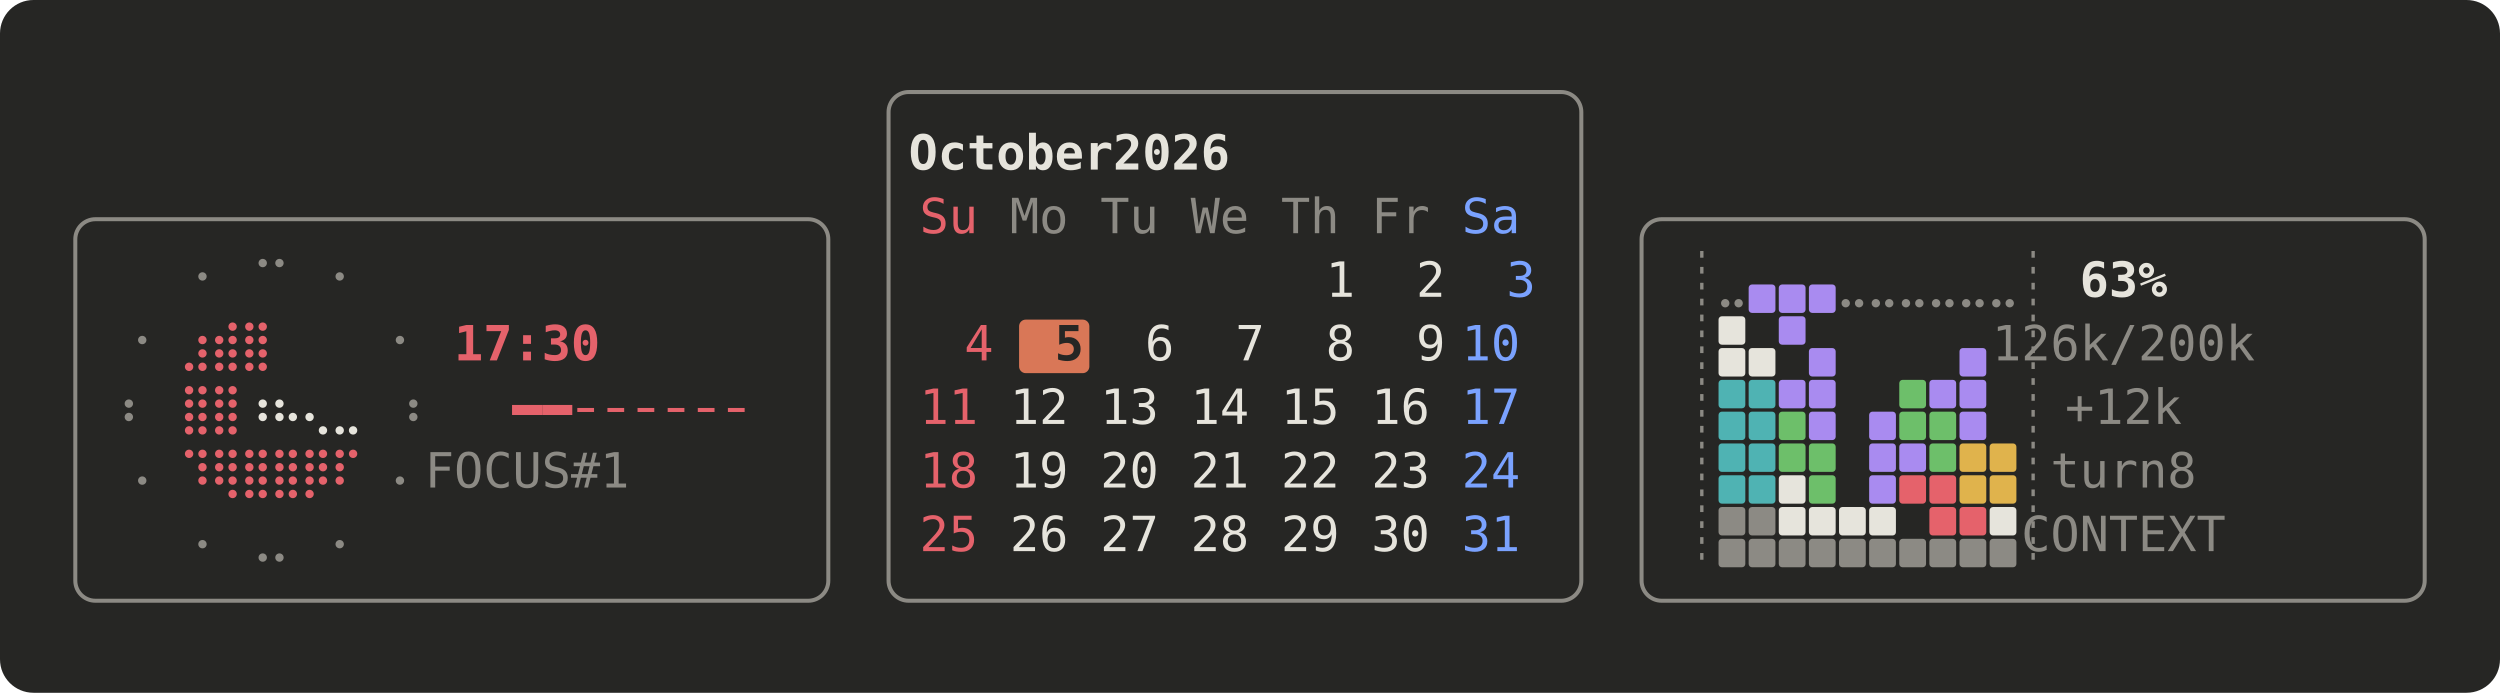
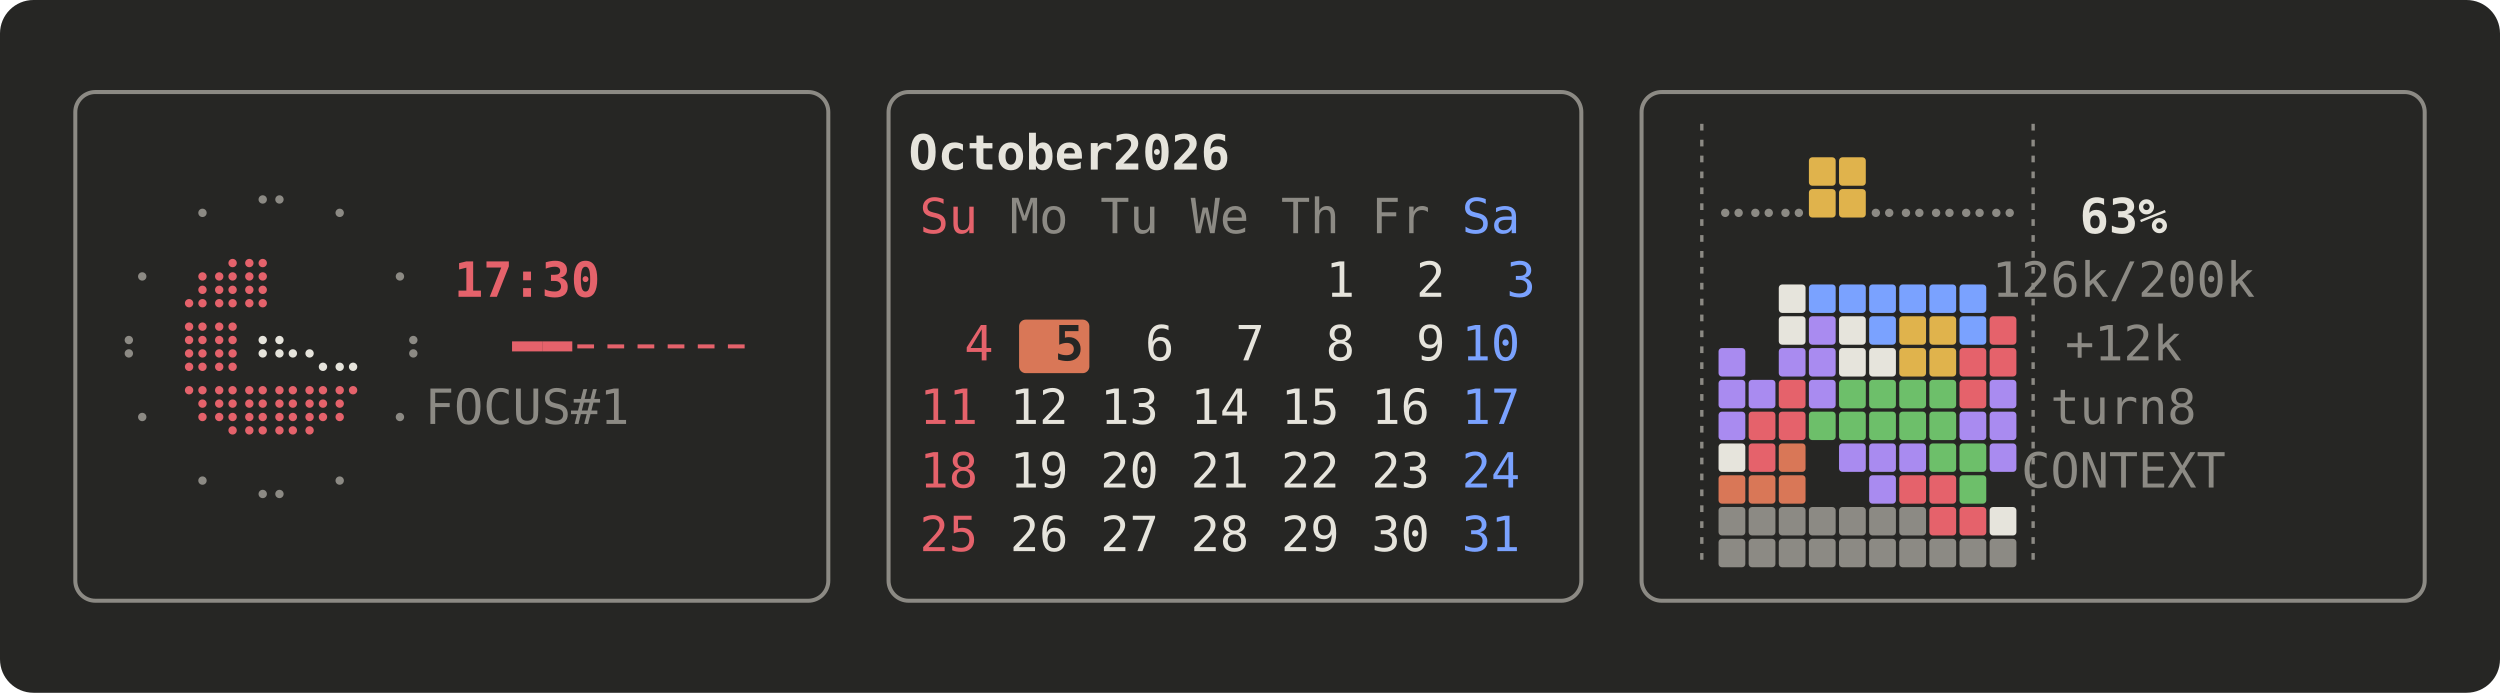
<svg xmlns="http://www.w3.org/2000/svg" viewBox="0 0 747 207" width="747" height="207" role="img" aria-label="A pomodoro timer dial at 17:30 of focus round 1, and the calendar of October 2026 with the 5th marked, and the context window as a well of Tetris blocks at 63%, each in a rounded box">
  <rect width="747" height="207" rx="10" fill="#262624" />
  <g font-family="ui-monospace, SFMono-Regular, Menlo, Consolas, monospace" font-size="14.5" text-anchor="middle">
-     <rect x="22.5" y="65.5" width="225" height="114" rx="6" fill="none" stroke="#8c8a84" stroke-width="1.2" />
-     <circle cx="60.5" cy="82.6" r="1.25" fill="#8c8a84" />
-     <circle cx="78.5" cy="78.6" r="1.25" fill="#8c8a84" />
-     <circle cx="83.5" cy="78.6" r="1.25" fill="#8c8a84" />
-     <circle cx="101.5" cy="82.6" r="1.25" fill="#8c8a84" />
-     <circle cx="42.5" cy="101.6" r="1.25" fill="#8c8a84" />
+     <rect x="22.5" y="27.5" width="225" height="152" rx="6" fill="none" stroke="#8c8a84" stroke-width="1.2" />
+     <circle cx="60.5" cy="63.6" r="1.25" fill="#8c8a84" />
+     <circle cx="78.5" cy="59.6" r="1.25" fill="#8c8a84" />
+     <circle cx="83.5" cy="59.6" r="1.25" fill="#8c8a84" />
+     <circle cx="101.5" cy="63.6" r="1.25" fill="#8c8a84" />
+     <circle cx="42.5" cy="82.6" r="1.25" fill="#8c8a84" />
+     <circle cx="56.5" cy="90.6" r="1.25" fill="#e5626b" />
+     <circle cx="60.5" cy="82.6" r="1.25" fill="#e5626b" />
+     <circle cx="60.5" cy="86.6" r="1.25" fill="#e5626b" />
+     <circle cx="60.5" cy="90.6" r="1.25" fill="#e5626b" />
+     <circle cx="65.5" cy="82.6" r="1.25" fill="#e5626b" />
+     <circle cx="65.5" cy="86.6" r="1.25" fill="#e5626b" />
+     <circle cx="65.5" cy="90.6" r="1.25" fill="#e5626b" />
+     <circle cx="69.5" cy="78.6" r="1.25" fill="#e5626b" />
+     <circle cx="69.5" cy="82.6" r="1.25" fill="#e5626b" />
+     <circle cx="69.5" cy="86.6" r="1.25" fill="#e5626b" />
+     <circle cx="69.5" cy="90.6" r="1.25" fill="#e5626b" />
+     <circle cx="74.5" cy="78.6" r="1.25" fill="#e5626b" />
+     <circle cx="74.5" cy="82.6" r="1.25" fill="#e5626b" />
+     <circle cx="74.5" cy="86.6" r="1.25" fill="#e5626b" />
+     <circle cx="74.5" cy="90.6" r="1.25" fill="#e5626b" />
+     <circle cx="78.5" cy="78.6" r="1.25" fill="#e5626b" />
+     <circle cx="78.5" cy="82.6" r="1.25" fill="#e5626b" />
+     <circle cx="78.5" cy="86.6" r="1.25" fill="#e5626b" />
+     <circle cx="78.5" cy="90.6" r="1.25" fill="#e5626b" />
+     <circle cx="119.5" cy="82.6" r="1.25" fill="#8c8a84" />
+     <text y="88.68" x="157.5 166.5 175.5 184.5 193.5" fill="#e5626b" font-weight="700">17:30</text>
+     <circle cx="38.5" cy="101.6" r="1.25" fill="#8c8a84" />
+     <circle cx="38.5" cy="105.6" r="1.25" fill="#8c8a84" />
+     <circle cx="56.5" cy="97.6" r="1.25" fill="#e5626b" />
+     <circle cx="56.5" cy="101.6" r="1.25" fill="#e5626b" />
+     <circle cx="56.5" cy="105.6" r="1.25" fill="#e5626b" />
    <circle cx="56.5" cy="109.6" r="1.25" fill="#e5626b" />
+     <circle cx="60.5" cy="97.6" r="1.25" fill="#e5626b" />
    <circle cx="60.5" cy="101.6" r="1.25" fill="#e5626b" />
    <circle cx="60.5" cy="105.6" r="1.25" fill="#e5626b" />
    <circle cx="60.5" cy="109.6" r="1.25" fill="#e5626b" />
+     <circle cx="65.5" cy="97.6" r="1.25" fill="#e5626b" />
    <circle cx="65.5" cy="101.6" r="1.25" fill="#e5626b" />
    <circle cx="65.5" cy="105.6" r="1.25" fill="#e5626b" />
    <circle cx="65.5" cy="109.6" r="1.25" fill="#e5626b" />
    <circle cx="69.5" cy="97.6" r="1.25" fill="#e5626b" />
    <circle cx="69.5" cy="101.6" r="1.25" fill="#e5626b" />
    <circle cx="69.5" cy="105.6" r="1.25" fill="#e5626b" />
    <circle cx="69.5" cy="109.6" r="1.25" fill="#e5626b" />
-     <circle cx="74.5" cy="97.6" r="1.25" fill="#e5626b" />
-     <circle cx="74.5" cy="101.6" r="1.25" fill="#e5626b" />
-     <circle cx="74.5" cy="105.6" r="1.25" fill="#e5626b" />
-     <circle cx="74.5" cy="109.6" r="1.25" fill="#e5626b" />
-     <circle cx="78.5" cy="97.6" r="1.25" fill="#e5626b" />
-     <circle cx="78.5" cy="101.6" r="1.25" fill="#e5626b" />
-     <circle cx="78.5" cy="105.6" r="1.25" fill="#e5626b" />
-     <circle cx="78.5" cy="109.6" r="1.25" fill="#e5626b" />
-     <circle cx="119.5" cy="101.6" r="1.25" fill="#8c8a84" />
-     <text y="107.68" x="157.5 166.5 175.5 184.5 193.5" fill="#e5626b" font-weight="700">17:30</text>
-     <circle cx="38.5" cy="120.6" r="1.25" fill="#8c8a84" />
-     <circle cx="38.5" cy="124.6" r="1.25" fill="#8c8a84" />
+     <circle cx="78.5" cy="101.6" r="1.25" fill="#e6e4dc" />
+     <circle cx="78.5" cy="105.6" r="1.25" fill="#e6e4dc" />
+     <circle cx="83.5" cy="101.6" r="1.25" fill="#e6e4dc" />
+     <circle cx="83.5" cy="105.6" r="1.25" fill="#e6e4dc" />
+     <circle cx="87.5" cy="105.6" r="1.25" fill="#e6e4dc" />
+     <circle cx="92.5" cy="105.6" r="1.25" fill="#e6e4dc" />
+     <circle cx="96.5" cy="109.6" r="1.25" fill="#e6e4dc" />
+     <circle cx="101.5" cy="109.6" r="1.25" fill="#e6e4dc" />
+     <circle cx="105.5" cy="109.6" r="1.25" fill="#e6e4dc" />
+     <circle cx="123.5" cy="101.6" r="1.25" fill="#8c8a84" />
+     <circle cx="123.5" cy="105.6" r="1.25" fill="#8c8a84" />
+     <rect x="153" y="102" width="9" height="3" fill="#e5626b" />
+     <rect x="162" y="102" width="9" height="3" fill="#e5626b" />
+     <rect x="172.5" y="102.9" width="5" height="1.2" fill="#e5626b" />
+     <rect x="181.5" y="102.9" width="5" height="1.2" fill="#e5626b" />
+     <rect x="190.5" y="102.9" width="5" height="1.2" fill="#e5626b" />
+     <rect x="199.5" y="102.9" width="5" height="1.2" fill="#e5626b" />
+     <rect x="208.5" y="102.9" width="5" height="1.2" fill="#e5626b" />
+     <rect x="217.5" y="102.9" width="5" height="1.2" fill="#e5626b" />
+     <circle cx="42.5" cy="124.6" r="1.25" fill="#8c8a84" />
    <circle cx="56.5" cy="116.6" r="1.25" fill="#e5626b" />
-     <circle cx="56.5" cy="120.6" r="1.25" fill="#e5626b" />
-     <circle cx="56.5" cy="124.6" r="1.25" fill="#e5626b" />
-     <circle cx="56.5" cy="128.6" r="1.25" fill="#e5626b" />
    <circle cx="60.5" cy="116.6" r="1.25" fill="#e5626b" />
    <circle cx="60.5" cy="120.6" r="1.25" fill="#e5626b" />
    <circle cx="60.5" cy="124.6" r="1.25" fill="#e5626b" />
-     <circle cx="60.5" cy="128.6" r="1.25" fill="#e5626b" />
    <circle cx="65.5" cy="116.6" r="1.25" fill="#e5626b" />
    <circle cx="65.5" cy="120.6" r="1.25" fill="#e5626b" />
    <circle cx="65.5" cy="124.6" r="1.25" fill="#e5626b" />
-     <circle cx="65.5" cy="128.6" r="1.25" fill="#e5626b" />
    <circle cx="69.5" cy="116.6" r="1.25" fill="#e5626b" />
    <circle cx="69.5" cy="120.6" r="1.25" fill="#e5626b" />
    <circle cx="69.5" cy="124.6" r="1.25" fill="#e5626b" />
    <circle cx="69.5" cy="128.6" r="1.25" fill="#e5626b" />
-     <circle cx="78.5" cy="120.6" r="1.25" fill="#e6e4dc" />
-     <circle cx="78.5" cy="124.6" r="1.25" fill="#e6e4dc" />
-     <circle cx="83.5" cy="120.6" r="1.25" fill="#e6e4dc" />
-     <circle cx="83.5" cy="124.6" r="1.25" fill="#e6e4dc" />
-     <circle cx="87.5" cy="124.6" r="1.25" fill="#e6e4dc" />
-     <circle cx="92.5" cy="124.6" r="1.25" fill="#e6e4dc" />
-     <circle cx="96.5" cy="128.6" r="1.25" fill="#e6e4dc" />
-     <circle cx="101.5" cy="128.6" r="1.25" fill="#e6e4dc" />
-     <circle cx="105.5" cy="128.6" r="1.25" fill="#e6e4dc" />
-     <circle cx="123.5" cy="120.6" r="1.25" fill="#8c8a84" />
-     <circle cx="123.5" cy="124.6" r="1.25" fill="#8c8a84" />
-     <rect x="153" y="121" width="9" height="3" fill="#e5626b" />
-     <rect x="162" y="121" width="9" height="3" fill="#e5626b" />
-     <rect x="172.5" y="121.9" width="5" height="1.2" fill="#e5626b" />
-     <rect x="181.5" y="121.9" width="5" height="1.2" fill="#e5626b" />
-     <rect x="190.5" y="121.9" width="5" height="1.2" fill="#e5626b" />
-     <rect x="199.5" y="121.9" width="5" height="1.2" fill="#e5626b" />
-     <rect x="208.5" y="121.9" width="5" height="1.2" fill="#e5626b" />
-     <rect x="217.5" y="121.9" width="5" height="1.2" fill="#e5626b" />
-     <circle cx="42.5" cy="143.6" r="1.25" fill="#8c8a84" />
-     <circle cx="56.5" cy="135.6" r="1.25" fill="#e5626b" />
-     <circle cx="60.5" cy="135.6" r="1.25" fill="#e5626b" />
-     <circle cx="60.5" cy="139.6" r="1.25" fill="#e5626b" />
-     <circle cx="60.5" cy="143.6" r="1.25" fill="#e5626b" />
-     <circle cx="65.5" cy="135.6" r="1.25" fill="#e5626b" />
-     <circle cx="65.5" cy="139.6" r="1.25" fill="#e5626b" />
-     <circle cx="65.5" cy="143.6" r="1.25" fill="#e5626b" />
-     <circle cx="69.5" cy="135.6" r="1.25" fill="#e5626b" />
-     <circle cx="69.5" cy="139.6" r="1.25" fill="#e5626b" />
-     <circle cx="69.5" cy="143.6" r="1.25" fill="#e5626b" />
-     <circle cx="69.5" cy="147.6" r="1.25" fill="#e5626b" />
-     <circle cx="74.5" cy="135.6" r="1.25" fill="#e5626b" />
-     <circle cx="74.5" cy="139.6" r="1.25" fill="#e5626b" />
-     <circle cx="74.5" cy="143.6" r="1.25" fill="#e5626b" />
-     <circle cx="74.5" cy="147.6" r="1.25" fill="#e5626b" />
-     <circle cx="78.5" cy="135.6" r="1.25" fill="#e5626b" />
-     <circle cx="78.5" cy="139.6" r="1.25" fill="#e5626b" />
-     <circle cx="78.5" cy="143.6" r="1.25" fill="#e5626b" />
-     <circle cx="78.5" cy="147.6" r="1.25" fill="#e5626b" />
-     <circle cx="83.5" cy="135.6" r="1.25" fill="#e5626b" />
-     <circle cx="83.5" cy="139.6" r="1.25" fill="#e5626b" />
-     <circle cx="83.5" cy="143.6" r="1.25" fill="#e5626b" />
-     <circle cx="83.5" cy="147.6" r="1.25" fill="#e5626b" />
-     <circle cx="87.5" cy="135.6" r="1.25" fill="#e5626b" />
-     <circle cx="87.5" cy="139.6" r="1.25" fill="#e5626b" />
-     <circle cx="87.5" cy="143.6" r="1.25" fill="#e5626b" />
-     <circle cx="87.5" cy="147.6" r="1.25" fill="#e5626b" />
-     <circle cx="92.5" cy="135.6" r="1.25" fill="#e5626b" />
-     <circle cx="92.5" cy="139.6" r="1.25" fill="#e5626b" />
-     <circle cx="92.5" cy="143.6" r="1.25" fill="#e5626b" />
-     <circle cx="92.5" cy="147.6" r="1.25" fill="#e5626b" />
-     <circle cx="96.5" cy="135.6" r="1.25" fill="#e5626b" />
-     <circle cx="96.5" cy="139.6" r="1.25" fill="#e5626b" />
-     <circle cx="96.5" cy="143.6" r="1.25" fill="#e5626b" />
-     <circle cx="101.5" cy="135.6" r="1.25" fill="#e5626b" />
-     <circle cx="101.5" cy="139.6" r="1.25" fill="#e5626b" />
-     <circle cx="101.5" cy="143.6" r="1.25" fill="#e5626b" />
-     <circle cx="105.5" cy="135.6" r="1.25" fill="#e5626b" />
-     <circle cx="119.5" cy="143.6" r="1.25" fill="#8c8a84" />
-     <text y="145.68" x="157.5 166.5 175.5 184.5 193.5 220.5 229.5" fill="#8c8a84">FOCUS#1</text>
-     <circle cx="60.5" cy="162.6" r="1.25" fill="#8c8a84" />
-     <circle cx="78.5" cy="166.6" r="1.25" fill="#8c8a84" />
-     <circle cx="83.5" cy="166.6" r="1.25" fill="#8c8a84" />
-     <circle cx="101.5" cy="162.6" r="1.25" fill="#8c8a84" />
+     <circle cx="74.5" cy="116.6" r="1.25" fill="#e5626b" />
+     <circle cx="74.5" cy="120.6" r="1.25" fill="#e5626b" />
+     <circle cx="74.5" cy="124.6" r="1.25" fill="#e5626b" />
+     <circle cx="74.5" cy="128.6" r="1.25" fill="#e5626b" />
+     <circle cx="78.5" cy="116.6" r="1.25" fill="#e5626b" />
+     <circle cx="78.5" cy="120.6" r="1.25" fill="#e5626b" />
+     <circle cx="78.5" cy="124.6" r="1.25" fill="#e5626b" />
+     <circle cx="78.5" cy="128.6" r="1.25" fill="#e5626b" />
+     <circle cx="83.5" cy="116.6" r="1.25" fill="#e5626b" />
+     <circle cx="83.5" cy="120.6" r="1.25" fill="#e5626b" />
+     <circle cx="83.5" cy="124.6" r="1.25" fill="#e5626b" />
+     <circle cx="83.5" cy="128.6" r="1.25" fill="#e5626b" />
+     <circle cx="87.5" cy="116.6" r="1.25" fill="#e5626b" />
+     <circle cx="87.5" cy="120.6" r="1.25" fill="#e5626b" />
+     <circle cx="87.5" cy="124.6" r="1.25" fill="#e5626b" />
+     <circle cx="87.5" cy="128.6" r="1.25" fill="#e5626b" />
+     <circle cx="92.5" cy="116.6" r="1.25" fill="#e5626b" />
+     <circle cx="92.5" cy="120.6" r="1.25" fill="#e5626b" />
+     <circle cx="92.5" cy="124.6" r="1.25" fill="#e5626b" />
+     <circle cx="92.5" cy="128.6" r="1.25" fill="#e5626b" />
+     <circle cx="96.5" cy="116.6" r="1.25" fill="#e5626b" />
+     <circle cx="96.5" cy="120.6" r="1.25" fill="#e5626b" />
+     <circle cx="96.5" cy="124.6" r="1.25" fill="#e5626b" />
+     <circle cx="101.5" cy="116.6" r="1.25" fill="#e5626b" />
+     <circle cx="101.5" cy="120.6" r="1.25" fill="#e5626b" />
+     <circle cx="101.5" cy="124.6" r="1.25" fill="#e5626b" />
+     <circle cx="105.5" cy="116.6" r="1.25" fill="#e5626b" />
+     <circle cx="119.5" cy="124.6" r="1.25" fill="#8c8a84" />
+     <text y="126.68" x="157.5 166.5 175.5 184.5 193.5 220.5 229.5" fill="#8c8a84">FOCUS#1</text>
+     <circle cx="60.5" cy="143.6" r="1.25" fill="#8c8a84" />
+     <circle cx="78.5" cy="147.6" r="1.25" fill="#8c8a84" />
+     <circle cx="83.5" cy="147.6" r="1.25" fill="#8c8a84" />
+     <circle cx="101.5" cy="143.6" r="1.25" fill="#8c8a84" />
    <rect x="265.5" y="27.5" width="207" height="152" rx="6" fill="none" stroke="#8c8a84" stroke-width="1.2" />
    <text y="50.68" x="319.5 328.5 337.5 346.5 355.5 364.5 373.5 391.5 400.5 409.5 418.5" fill="#e6e4dc" font-weight="700">October2026</text>
    <text y="69.68" x="283.5 292.5" fill="#e5626b">Su</text>
    <text y="69.68" x="310.5 319.5" fill="#8c8a84">Mo</text>
    <text y="69.68" x="337.5 346.5" fill="#8c8a84">Tu</text>
    <text y="69.68" x="364.5 373.5" fill="#8c8a84">We</text>
    <text y="69.68" x="391.5 400.5" fill="#8c8a84">Th</text>
    <text y="69.68" x="418.5 427.5" fill="#8c8a84">Fr</text>
    <text y="69.68" x="445.5 454.5" fill="#7aa2ff">Sa</text>
    <text y="88.68" x="400.5" fill="#e6e4dc">1</text>
    <text y="88.68" x="427.5" fill="#e6e4dc">2</text>
    <text y="88.68" x="454.5" fill="#7aa2ff">3</text>
    <text y="107.68" x="292.5" fill="#e5626b">4</text>
    <rect x="304.5" y="95.5" width="21" height="16" rx="2" fill="#d97757" />
    <text y="107.68" x="319.5" fill="#262624" font-weight="700">5</text>
    <text y="107.68" x="346.5" fill="#e6e4dc">6</text>
    <text y="107.68" x="373.5" fill="#e6e4dc">7</text>
    <text y="107.68" x="400.5" fill="#e6e4dc">8</text>
    <text y="107.68" x="427.5" fill="#e6e4dc">9</text>
    <text y="107.68" x="445.5 454.5" fill="#7aa2ff">10</text>
    <text y="126.68" x="283.5 292.5" fill="#e5626b">11</text>
    <text y="126.68" x="310.5 319.5" fill="#e6e4dc">12</text>
    <text y="126.68" x="337.5 346.5" fill="#e6e4dc">13</text>
    <text y="126.68" x="364.5 373.5" fill="#e6e4dc">14</text>
    <text y="126.68" x="391.5 400.5" fill="#e6e4dc">15</text>
    <text y="126.68" x="418.5 427.5" fill="#e6e4dc">16</text>
    <text y="126.68" x="445.5 454.5" fill="#7aa2ff">17</text>
    <text y="145.68" x="283.5 292.5" fill="#e5626b">18</text>
    <text y="145.68" x="310.5 319.5" fill="#e6e4dc">19</text>
    <text y="145.68" x="337.5 346.5" fill="#e6e4dc">20</text>
    <text y="145.68" x="364.5 373.5" fill="#e6e4dc">21</text>
    <text y="145.68" x="391.5 400.5" fill="#e6e4dc">22</text>
    <text y="145.68" x="418.5 427.5" fill="#e6e4dc">23</text>
    <text y="145.68" x="445.5 454.5" fill="#7aa2ff">24</text>
    <text y="164.68" x="283.5 292.5" fill="#e5626b">25</text>
    <text y="164.68" x="310.5 319.5" fill="#e6e4dc">26</text>
    <text y="164.68" x="337.5 346.5" fill="#e6e4dc">27</text>
    <text y="164.68" x="364.5 373.5" fill="#e6e4dc">28</text>
    <text y="164.68" x="391.5 400.5" fill="#e6e4dc">29</text>
    <text y="164.68" x="418.5 427.5" fill="#e6e4dc">30</text>
    <text y="164.68" x="445.5 454.5" fill="#7aa2ff">31</text>
-     <rect x="490.5" y="65.5" width="234" height="114" rx="6" fill="none" stroke="#8c8a84" stroke-width="1.2" />
+     <rect x="490.5" y="27.5" width="234" height="152" rx="6" fill="none" stroke="#8c8a84" stroke-width="1.2" />
+     <line x1="508.5" y1="37" x2="508.5" y2="56" stroke="#8c8a84" stroke-width="1" stroke-dasharray="2 2.75" />
+     <rect x="540.5" y="47" width="8" height="8.5" rx="1" fill="#e0b34c" />
+     <rect x="549.5" y="47" width="8" height="8.5" rx="1" fill="#e0b34c" />
+     <line x1="607.5" y1="37" x2="607.5" y2="56" stroke="#8c8a84" stroke-width="1" stroke-dasharray="2 2.75" />
+     <line x1="508.5" y1="56" x2="508.5" y2="75" stroke="#8c8a84" stroke-width="1" stroke-dasharray="2 2.75" />
+     <circle cx="515.5" cy="63.6" r="1.25" fill="#8c8a84" />
+     <circle cx="519.5" cy="63.6" r="1.25" fill="#8c8a84" />
+     <circle cx="524.5" cy="63.6" r="1.25" fill="#8c8a84" />
+     <circle cx="528.5" cy="63.6" r="1.25" fill="#8c8a84" />
+     <circle cx="533.5" cy="63.6" r="1.25" fill="#8c8a84" />
+     <circle cx="537.5" cy="63.6" r="1.25" fill="#8c8a84" />
+     <rect x="540.5" y="56.5" width="8" height="8.5" rx="1" fill="#e0b34c" />
+     <rect x="549.5" y="56.5" width="8" height="8.5" rx="1" fill="#e0b34c" />
+     <circle cx="560.5" cy="63.6" r="1.25" fill="#8c8a84" />
+     <circle cx="564.5" cy="63.6" r="1.25" fill="#8c8a84" />
+     <circle cx="569.5" cy="63.6" r="1.25" fill="#8c8a84" />
+     <circle cx="573.5" cy="63.6" r="1.25" fill="#8c8a84" />
+     <circle cx="578.5" cy="63.6" r="1.25" fill="#8c8a84" />
+     <circle cx="582.5" cy="63.6" r="1.25" fill="#8c8a84" />
+     <circle cx="587.5" cy="63.6" r="1.25" fill="#8c8a84" />
+     <circle cx="591.5" cy="63.6" r="1.25" fill="#8c8a84" />
+     <circle cx="596.5" cy="63.6" r="1.25" fill="#8c8a84" />
+     <circle cx="600.5" cy="63.6" r="1.25" fill="#8c8a84" />
+     <line x1="607.5" y1="56" x2="607.5" y2="75" stroke="#8c8a84" stroke-width="1" stroke-dasharray="2 2.75" />
+     <text y="69.68" x="634.5 643.5 652.5" fill="#e6e4dc" font-weight="700">63%</text>
    <line x1="508.5" y1="75" x2="508.5" y2="94" stroke="#8c8a84" stroke-width="1" stroke-dasharray="2 2.75" />
-     <circle cx="515.5" cy="90.6" r="1.25" fill="#8c8a84" />
-     <circle cx="519.5" cy="90.6" r="1.25" fill="#8c8a84" />
-     <rect x="522.5" y="85" width="8" height="8.5" rx="1" fill="#a98bf0" />
-     <rect x="531.5" y="85" width="8" height="8.5" rx="1" fill="#a98bf0" />
-     <rect x="540.5" y="85" width="8" height="8.5" rx="1" fill="#a98bf0" />
-     <circle cx="551.5" cy="90.6" r="1.25" fill="#8c8a84" />
-     <circle cx="555.5" cy="90.6" r="1.25" fill="#8c8a84" />
-     <circle cx="560.5" cy="90.6" r="1.25" fill="#8c8a84" />
-     <circle cx="564.5" cy="90.6" r="1.25" fill="#8c8a84" />
-     <circle cx="569.5" cy="90.6" r="1.25" fill="#8c8a84" />
-     <circle cx="573.5" cy="90.6" r="1.25" fill="#8c8a84" />
-     <circle cx="578.5" cy="90.6" r="1.25" fill="#8c8a84" />
-     <circle cx="582.5" cy="90.6" r="1.25" fill="#8c8a84" />
-     <circle cx="587.5" cy="90.6" r="1.25" fill="#8c8a84" />
-     <circle cx="591.5" cy="90.6" r="1.25" fill="#8c8a84" />
-     <circle cx="596.5" cy="90.6" r="1.25" fill="#8c8a84" />
-     <circle cx="600.5" cy="90.6" r="1.25" fill="#8c8a84" />
+     <rect x="531.5" y="85" width="8" height="8.5" rx="1" fill="#e6e4dc" />
+     <rect x="540.5" y="85" width="8" height="8.5" rx="1" fill="#7aa2ff" />
+     <rect x="549.5" y="85" width="8" height="8.5" rx="1" fill="#7aa2ff" />
+     <rect x="558.5" y="85" width="8" height="8.5" rx="1" fill="#7aa2ff" />
+     <rect x="567.5" y="85" width="8" height="8.5" rx="1" fill="#7aa2ff" />
+     <rect x="576.5" y="85" width="8" height="8.5" rx="1" fill="#7aa2ff" />
+     <rect x="585.5" y="85" width="8" height="8.5" rx="1" fill="#7aa2ff" />
    <line x1="607.5" y1="75" x2="607.5" y2="94" stroke="#8c8a84" stroke-width="1" stroke-dasharray="2 2.75" />
-     <text y="88.68" x="634.5 643.5 652.5" fill="#e6e4dc" font-weight="700">63%</text>
+     <text y="88.68" x="634.5 643.5 652.5 661.5 670.5 679.5 688.5 697.5 706.5" fill="#8c8a84">126k/200k</text>
    <line x1="508.5" y1="94" x2="508.5" y2="113" stroke="#8c8a84" stroke-width="1" stroke-dasharray="2 2.75" />
-     <rect x="513.5" y="94.5" width="8" height="8.5" rx="1" fill="#e6e4dc" />
-     <rect x="513.5" y="104" width="8" height="8.5" rx="1" fill="#e6e4dc" />
-     <rect x="522.5" y="104" width="8" height="8.5" rx="1" fill="#e6e4dc" />
-     <rect x="531.5" y="94.5" width="8" height="8.5" rx="1" fill="#a98bf0" />
+     <rect x="513.5" y="104" width="8" height="8.5" rx="1" fill="#a98bf0" />
+     <rect x="531.5" y="94.5" width="8" height="8.5" rx="1" fill="#e6e4dc" />
+     <rect x="531.5" y="104" width="8" height="8.5" rx="1" fill="#a98bf0" />
+     <rect x="540.5" y="94.5" width="8" height="8.5" rx="1" fill="#a98bf0" />
    <rect x="540.5" y="104" width="8" height="8.5" rx="1" fill="#a98bf0" />
-     <rect x="585.5" y="104" width="8" height="8.5" rx="1" fill="#a98bf0" />
+     <rect x="549.5" y="94.5" width="8" height="8.5" rx="1" fill="#e6e4dc" />
+     <rect x="549.5" y="104" width="8" height="8.5" rx="1" fill="#e6e4dc" />
+     <rect x="558.5" y="94.5" width="8" height="8.5" rx="1" fill="#7aa2ff" />
+     <rect x="558.5" y="104" width="8" height="8.5" rx="1" fill="#e6e4dc" />
+     <rect x="567.5" y="94.5" width="8" height="8.5" rx="1" fill="#e0b34c" />
+     <rect x="567.5" y="104" width="8" height="8.5" rx="1" fill="#e0b34c" />
+     <rect x="576.5" y="94.5" width="8" height="8.5" rx="1" fill="#e0b34c" />
+     <rect x="576.5" y="104" width="8" height="8.5" rx="1" fill="#e0b34c" />
+     <rect x="585.5" y="94.5" width="8" height="8.5" rx="1" fill="#7aa2ff" />
+     <rect x="585.5" y="104" width="8" height="8.5" rx="1" fill="#e5626b" />
+     <rect x="594.5" y="94.5" width="8" height="8.5" rx="1" fill="#e5626b" />
+     <rect x="594.5" y="104" width="8" height="8.5" rx="1" fill="#e5626b" />
    <line x1="607.5" y1="94" x2="607.5" y2="113" stroke="#8c8a84" stroke-width="1" stroke-dasharray="2 2.75" />
-     <text y="107.68" x="634.5 643.5 652.5 661.5 670.5 679.5 688.5 697.5 706.5" fill="#8c8a84">126k/200k</text>
+     <text y="107.68" x="634.5 643.5 652.5 661.5" fill="#8c8a84">+12k</text>
    <line x1="508.5" y1="113" x2="508.5" y2="132" stroke="#8c8a84" stroke-width="1" stroke-dasharray="2 2.75" />
-     <rect x="513.5" y="113.5" width="8" height="8.5" rx="1" fill="#4fb3b3" />
-     <rect x="513.5" y="123" width="8" height="8.5" rx="1" fill="#4fb3b3" />
-     <rect x="522.5" y="113.5" width="8" height="8.5" rx="1" fill="#4fb3b3" />
-     <rect x="522.5" y="123" width="8" height="8.5" rx="1" fill="#4fb3b3" />
-     <rect x="531.5" y="113.5" width="8" height="8.5" rx="1" fill="#a98bf0" />
-     <rect x="531.5" y="123" width="8" height="8.5" rx="1" fill="#6dbf6a" />
+     <rect x="513.5" y="113.5" width="8" height="8.5" rx="1" fill="#a98bf0" />
+     <rect x="513.5" y="123" width="8" height="8.5" rx="1" fill="#a98bf0" />
+     <rect x="522.5" y="113.5" width="8" height="8.5" rx="1" fill="#a98bf0" />
+     <rect x="522.5" y="123" width="8" height="8.5" rx="1" fill="#e5626b" />
+     <rect x="531.5" y="113.5" width="8" height="8.5" rx="1" fill="#e5626b" />
+     <rect x="531.5" y="123" width="8" height="8.5" rx="1" fill="#e5626b" />
    <rect x="540.5" y="113.5" width="8" height="8.5" rx="1" fill="#a98bf0" />
-     <rect x="540.5" y="123" width="8" height="8.5" rx="1" fill="#a98bf0" />
-     <rect x="558.5" y="123" width="8" height="8.5" rx="1" fill="#a98bf0" />
+     <rect x="540.5" y="123" width="8" height="8.5" rx="1" fill="#6dbf6a" />
+     <rect x="549.5" y="113.5" width="8" height="8.5" rx="1" fill="#6dbf6a" />
+     <rect x="549.5" y="123" width="8" height="8.5" rx="1" fill="#6dbf6a" />
+     <rect x="558.5" y="113.5" width="8" height="8.5" rx="1" fill="#6dbf6a" />
+     <rect x="558.5" y="123" width="8" height="8.5" rx="1" fill="#6dbf6a" />
    <rect x="567.5" y="113.5" width="8" height="8.5" rx="1" fill="#6dbf6a" />
    <rect x="567.5" y="123" width="8" height="8.5" rx="1" fill="#6dbf6a" />
-     <rect x="576.5" y="113.5" width="8" height="8.5" rx="1" fill="#a98bf0" />
+     <rect x="576.5" y="113.5" width="8" height="8.5" rx="1" fill="#6dbf6a" />
    <rect x="576.5" y="123" width="8" height="8.5" rx="1" fill="#6dbf6a" />
-     <rect x="585.5" y="113.5" width="8" height="8.5" rx="1" fill="#a98bf0" />
+     <rect x="585.5" y="113.5" width="8" height="8.5" rx="1" fill="#e5626b" />
    <rect x="585.5" y="123" width="8" height="8.5" rx="1" fill="#a98bf0" />
+     <rect x="594.5" y="113.5" width="8" height="8.5" rx="1" fill="#a98bf0" />
+     <rect x="594.5" y="123" width="8" height="8.5" rx="1" fill="#a98bf0" />
    <line x1="607.5" y1="113" x2="607.5" y2="132" stroke="#8c8a84" stroke-width="1" stroke-dasharray="2 2.75" />
-     <text y="126.68" x="634.5 643.5 652.5 661.5" fill="#8c8a84">+12k</text>
+     <text y="126.68" x="634.5 643.5 652.5 661.5 679.5" fill="#8c8a84">turn8</text>
    <line x1="508.5" y1="132" x2="508.5" y2="151" stroke="#8c8a84" stroke-width="1" stroke-dasharray="2 2.75" />
-     <rect x="513.5" y="132.5" width="8" height="8.5" rx="1" fill="#4fb3b3" />
-     <rect x="513.5" y="142" width="8" height="8.5" rx="1" fill="#4fb3b3" />
-     <rect x="522.5" y="132.5" width="8" height="8.5" rx="1" fill="#4fb3b3" />
-     <rect x="522.5" y="142" width="8" height="8.5" rx="1" fill="#4fb3b3" />
-     <rect x="531.5" y="132.5" width="8" height="8.5" rx="1" fill="#6dbf6a" />
-     <rect x="531.5" y="142" width="8" height="8.5" rx="1" fill="#e6e4dc" />
-     <rect x="540.5" y="132.5" width="8" height="8.5" rx="1" fill="#6dbf6a" />
-     <rect x="540.5" y="142" width="8" height="8.5" rx="1" fill="#6dbf6a" />
+     <rect x="513.5" y="132.5" width="8" height="8.5" rx="1" fill="#e6e4dc" />
+     <rect x="513.5" y="142" width="8" height="8.5" rx="1" fill="#d97757" />
+     <rect x="522.5" y="132.5" width="8" height="8.5" rx="1" fill="#e5626b" />
+     <rect x="522.5" y="142" width="8" height="8.5" rx="1" fill="#d97757" />
+     <rect x="531.5" y="132.5" width="8" height="8.5" rx="1" fill="#d97757" />
+     <rect x="531.5" y="142" width="8" height="8.5" rx="1" fill="#d97757" />
+     <rect x="549.5" y="132.5" width="8" height="8.5" rx="1" fill="#a98bf0" />
    <rect x="558.5" y="132.5" width="8" height="8.5" rx="1" fill="#a98bf0" />
    <rect x="558.5" y="142" width="8" height="8.5" rx="1" fill="#a98bf0" />
    <rect x="567.5" y="132.5" width="8" height="8.5" rx="1" fill="#a98bf0" />
    <rect x="567.5" y="142" width="8" height="8.5" rx="1" fill="#e5626b" />
    <rect x="576.5" y="132.5" width="8" height="8.5" rx="1" fill="#6dbf6a" />
    <rect x="576.5" y="142" width="8" height="8.5" rx="1" fill="#e5626b" />
-     <rect x="585.5" y="132.5" width="8" height="8.5" rx="1" fill="#e0b34c" />
-     <rect x="585.5" y="142" width="8" height="8.5" rx="1" fill="#e0b34c" />
-     <rect x="594.5" y="132.5" width="8" height="8.5" rx="1" fill="#e0b34c" />
-     <rect x="594.5" y="142" width="8" height="8.5" rx="1" fill="#e0b34c" />
+     <rect x="585.5" y="132.5" width="8" height="8.5" rx="1" fill="#6dbf6a" />
+     <rect x="585.5" y="142" width="8" height="8.5" rx="1" fill="#6dbf6a" />
+     <rect x="594.5" y="132.5" width="8" height="8.5" rx="1" fill="#a98bf0" />
    <line x1="607.5" y1="132" x2="607.5" y2="151" stroke="#8c8a84" stroke-width="1" stroke-dasharray="2 2.75" />
-     <text y="145.68" x="634.5 643.5 652.5 661.5 679.5" fill="#8c8a84">turn8</text>
+     <text y="145.68" x="634.5 643.5 652.5 661.5 670.5 679.5 688.5" fill="#8c8a84">CONTEXT</text>
    <line x1="508.5" y1="151" x2="508.5" y2="170" stroke="#8c8a84" stroke-width="1" stroke-dasharray="2 2.75" />
    <rect x="513.5" y="151.5" width="8" height="8.5" rx="1" fill="#8c8a84" />
    <rect x="513.5" y="161" width="8" height="8.5" rx="1" fill="#8c8a84" />
    <rect x="522.5" y="151.5" width="8" height="8.5" rx="1" fill="#8c8a84" />
    <rect x="522.5" y="161" width="8" height="8.5" rx="1" fill="#8c8a84" />
-     <rect x="531.5" y="151.5" width="8" height="8.5" rx="1" fill="#e6e4dc" />
+     <rect x="531.5" y="151.5" width="8" height="8.5" rx="1" fill="#8c8a84" />
    <rect x="531.5" y="161" width="8" height="8.5" rx="1" fill="#8c8a84" />
-     <rect x="540.5" y="151.5" width="8" height="8.5" rx="1" fill="#e6e4dc" />
+     <rect x="540.5" y="151.5" width="8" height="8.5" rx="1" fill="#8c8a84" />
    <rect x="540.5" y="161" width="8" height="8.5" rx="1" fill="#8c8a84" />
-     <rect x="549.5" y="151.5" width="8" height="8.5" rx="1" fill="#e6e4dc" />
+     <rect x="549.5" y="151.5" width="8" height="8.5" rx="1" fill="#8c8a84" />
    <rect x="549.5" y="161" width="8" height="8.5" rx="1" fill="#8c8a84" />
-     <rect x="558.5" y="151.5" width="8" height="8.5" rx="1" fill="#e6e4dc" />
+     <rect x="558.5" y="151.5" width="8" height="8.5" rx="1" fill="#8c8a84" />
    <rect x="558.5" y="161" width="8" height="8.5" rx="1" fill="#8c8a84" />
+     <rect x="567.5" y="151.5" width="8" height="8.5" rx="1" fill="#8c8a84" />
    <rect x="567.5" y="161" width="8" height="8.5" rx="1" fill="#8c8a84" />
    <rect x="576.5" y="151.5" width="8" height="8.5" rx="1" fill="#e5626b" />
    <rect x="576.5" y="161" width="8" height="8.5" rx="1" fill="#8c8a84" />
    <rect x="585.5" y="151.5" width="8" height="8.5" rx="1" fill="#e5626b" />
    <rect x="585.5" y="161" width="8" height="8.5" rx="1" fill="#8c8a84" />
    <rect x="594.5" y="151.5" width="8" height="8.5" rx="1" fill="#e6e4dc" />
    <rect x="594.5" y="161" width="8" height="8.5" rx="1" fill="#8c8a84" />
    <line x1="607.5" y1="151" x2="607.5" y2="170" stroke="#8c8a84" stroke-width="1" stroke-dasharray="2 2.75" />
-     <text y="164.68" x="634.5 643.5 652.5 661.5 670.5 679.5 688.5" fill="#8c8a84">CONTEXT</text>
  </g>
</svg>
